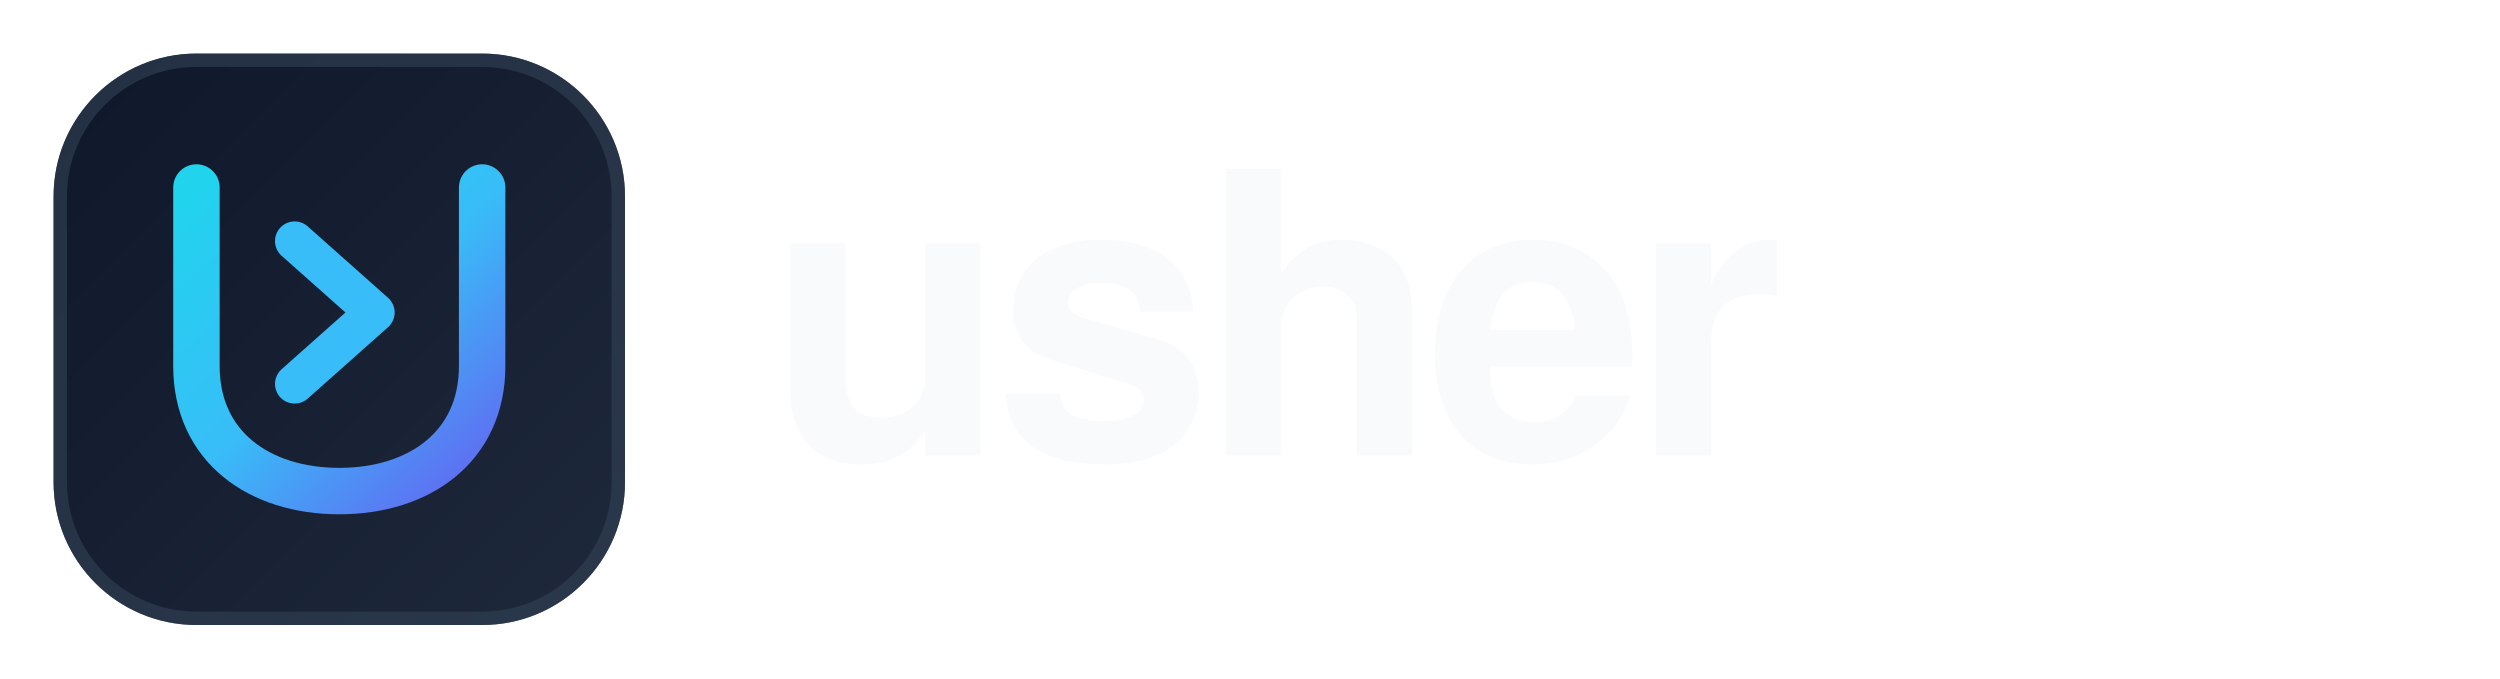
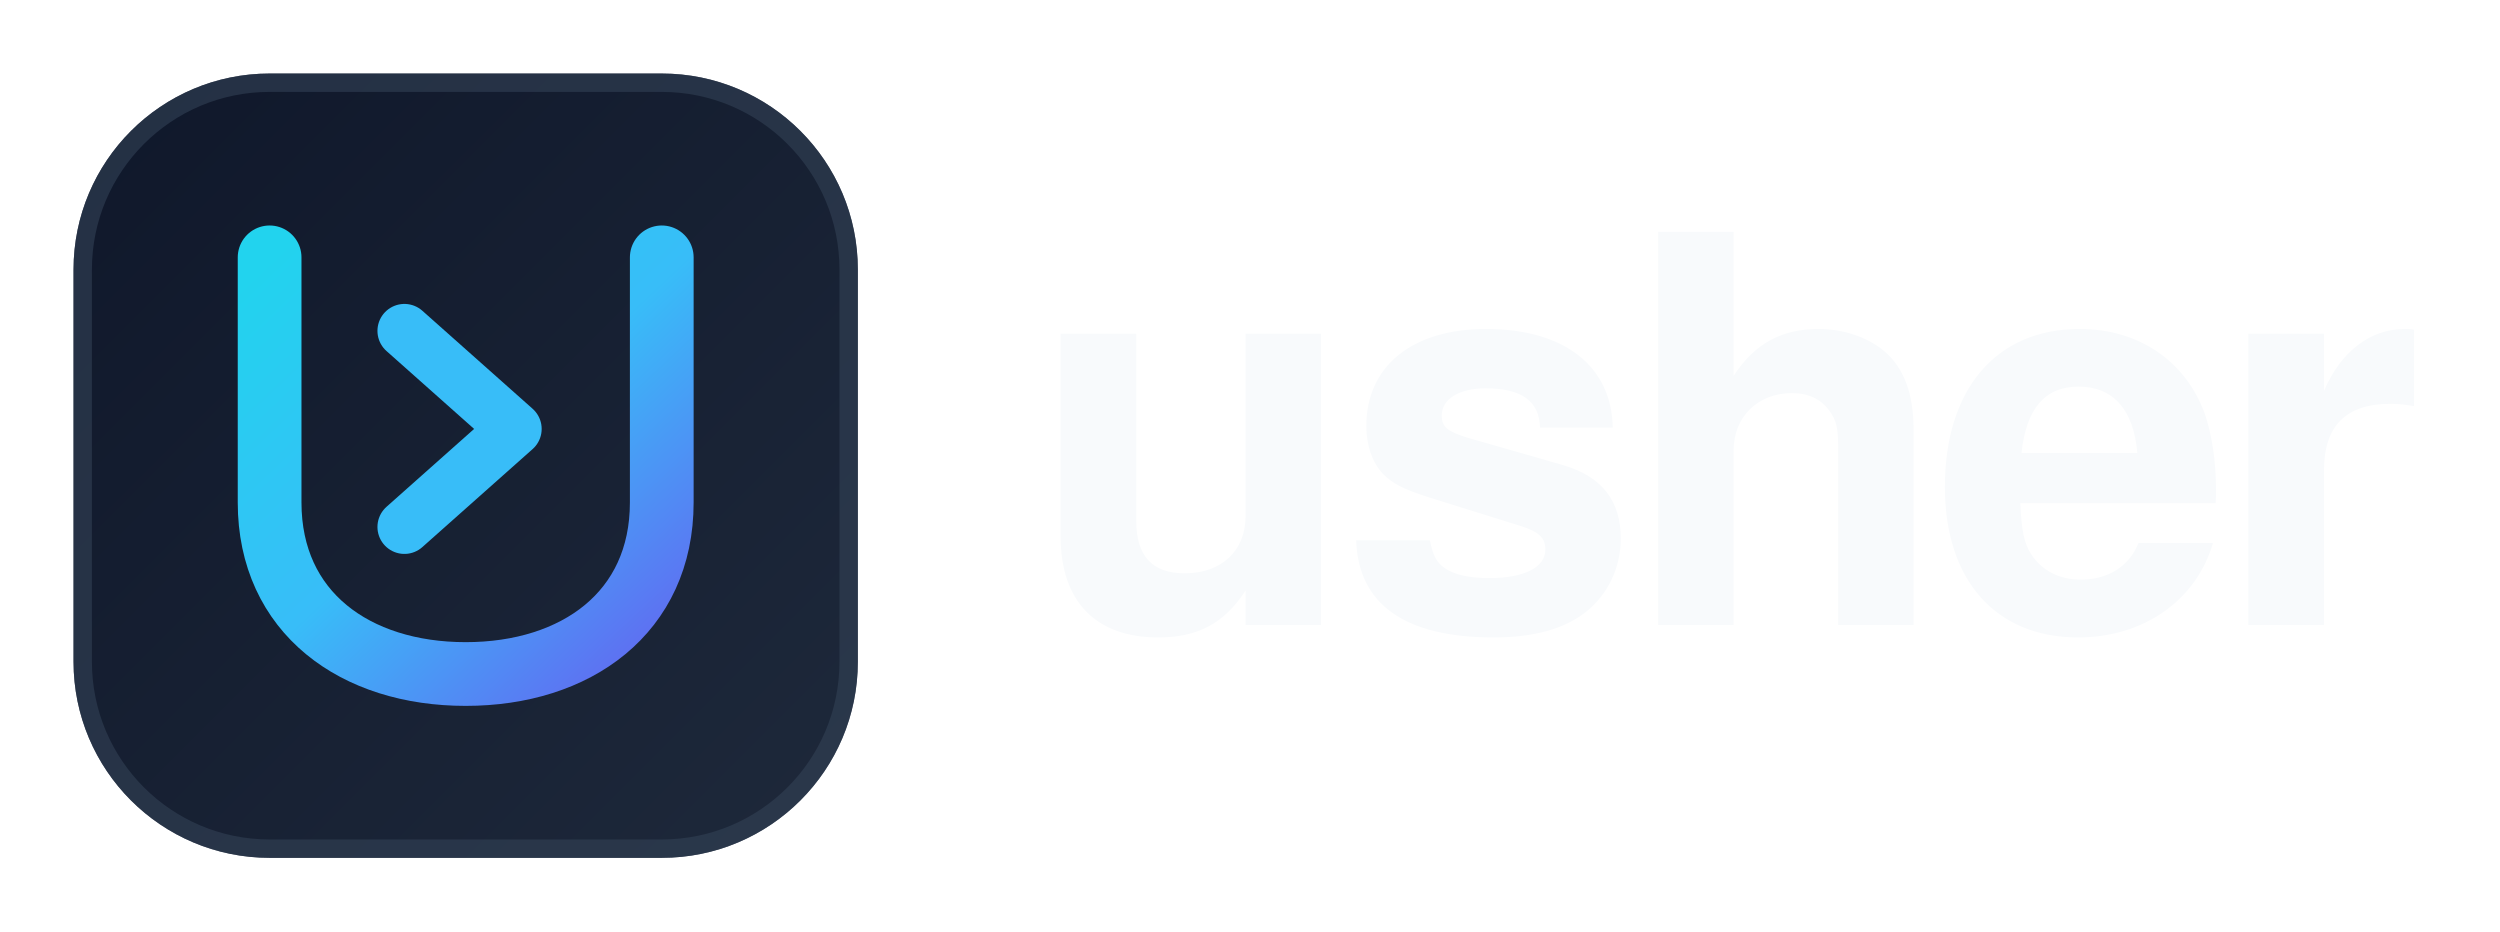
- <svg xmlns="http://www.w3.org/2000/svg" viewBox="0 0 280 76" width="280" height="76" role="img" aria-label="Usher">
+ <svg xmlns="http://www.w3.org/2000/svg" viewBox="0 0 204 76" width="204" height="76" role="img" aria-label="Usher">
  <defs>
    <linearGradient id="usher-bg-dark" x1="6" y1="6" x2="70" y2="70" gradientUnits="userSpaceOnUse">
      <stop offset="0%" stop-color="#0F172A" />
      <stop offset="100%" stop-color="#1E293B" />
    </linearGradient>
    <linearGradient id="usher-accent-dark" x1="22" y1="21" x2="54" y2="55" gradientUnits="userSpaceOnUse">
      <stop offset="0%" stop-color="#22D3EE" />
      <stop offset="50%" stop-color="#38BDF8" />
      <stop offset="100%" stop-color="#6366F1" />
    </linearGradient>
  </defs>
  <rect x="6" y="6" width="64" height="64" rx="16" fill="url(#usher-bg-dark)" />
  <rect x="6.75" y="6.75" width="62.5" height="62.5" rx="15.25" fill="none" stroke="#334155" stroke-opacity="0.6" stroke-width="1.5" />
  <path d="M 22 21 L 22 41 C 22 50 29 55 38 55 C 47 55 54 50 54 41 L 54 21" fill="none" stroke="url(#usher-accent-dark)" stroke-width="5.2" stroke-linecap="round" stroke-linejoin="round" />
  <path d="M 33 27 L 42 35 L 33 43" fill="none" stroke="#38BDF8" stroke-width="4.4" stroke-linecap="round" stroke-linejoin="round" />
-   <text x="86" y="51" font-family="-apple-system, BlinkMacSystemFont, 'Segoe UI', Helvetica, Arial, sans-serif" font-size="44" font-weight="700" letter-spacing="-1.5" fill="#F8FAFC">usher</text>
+   <text x="84" y="51" font-family="-apple-system, BlinkMacSystemFont, 'Segoe UI', Helvetica, Arial, sans-serif" font-size="44" font-weight="700" letter-spacing="-1.5" fill="#F8FAFC">usher</text>
</svg>
